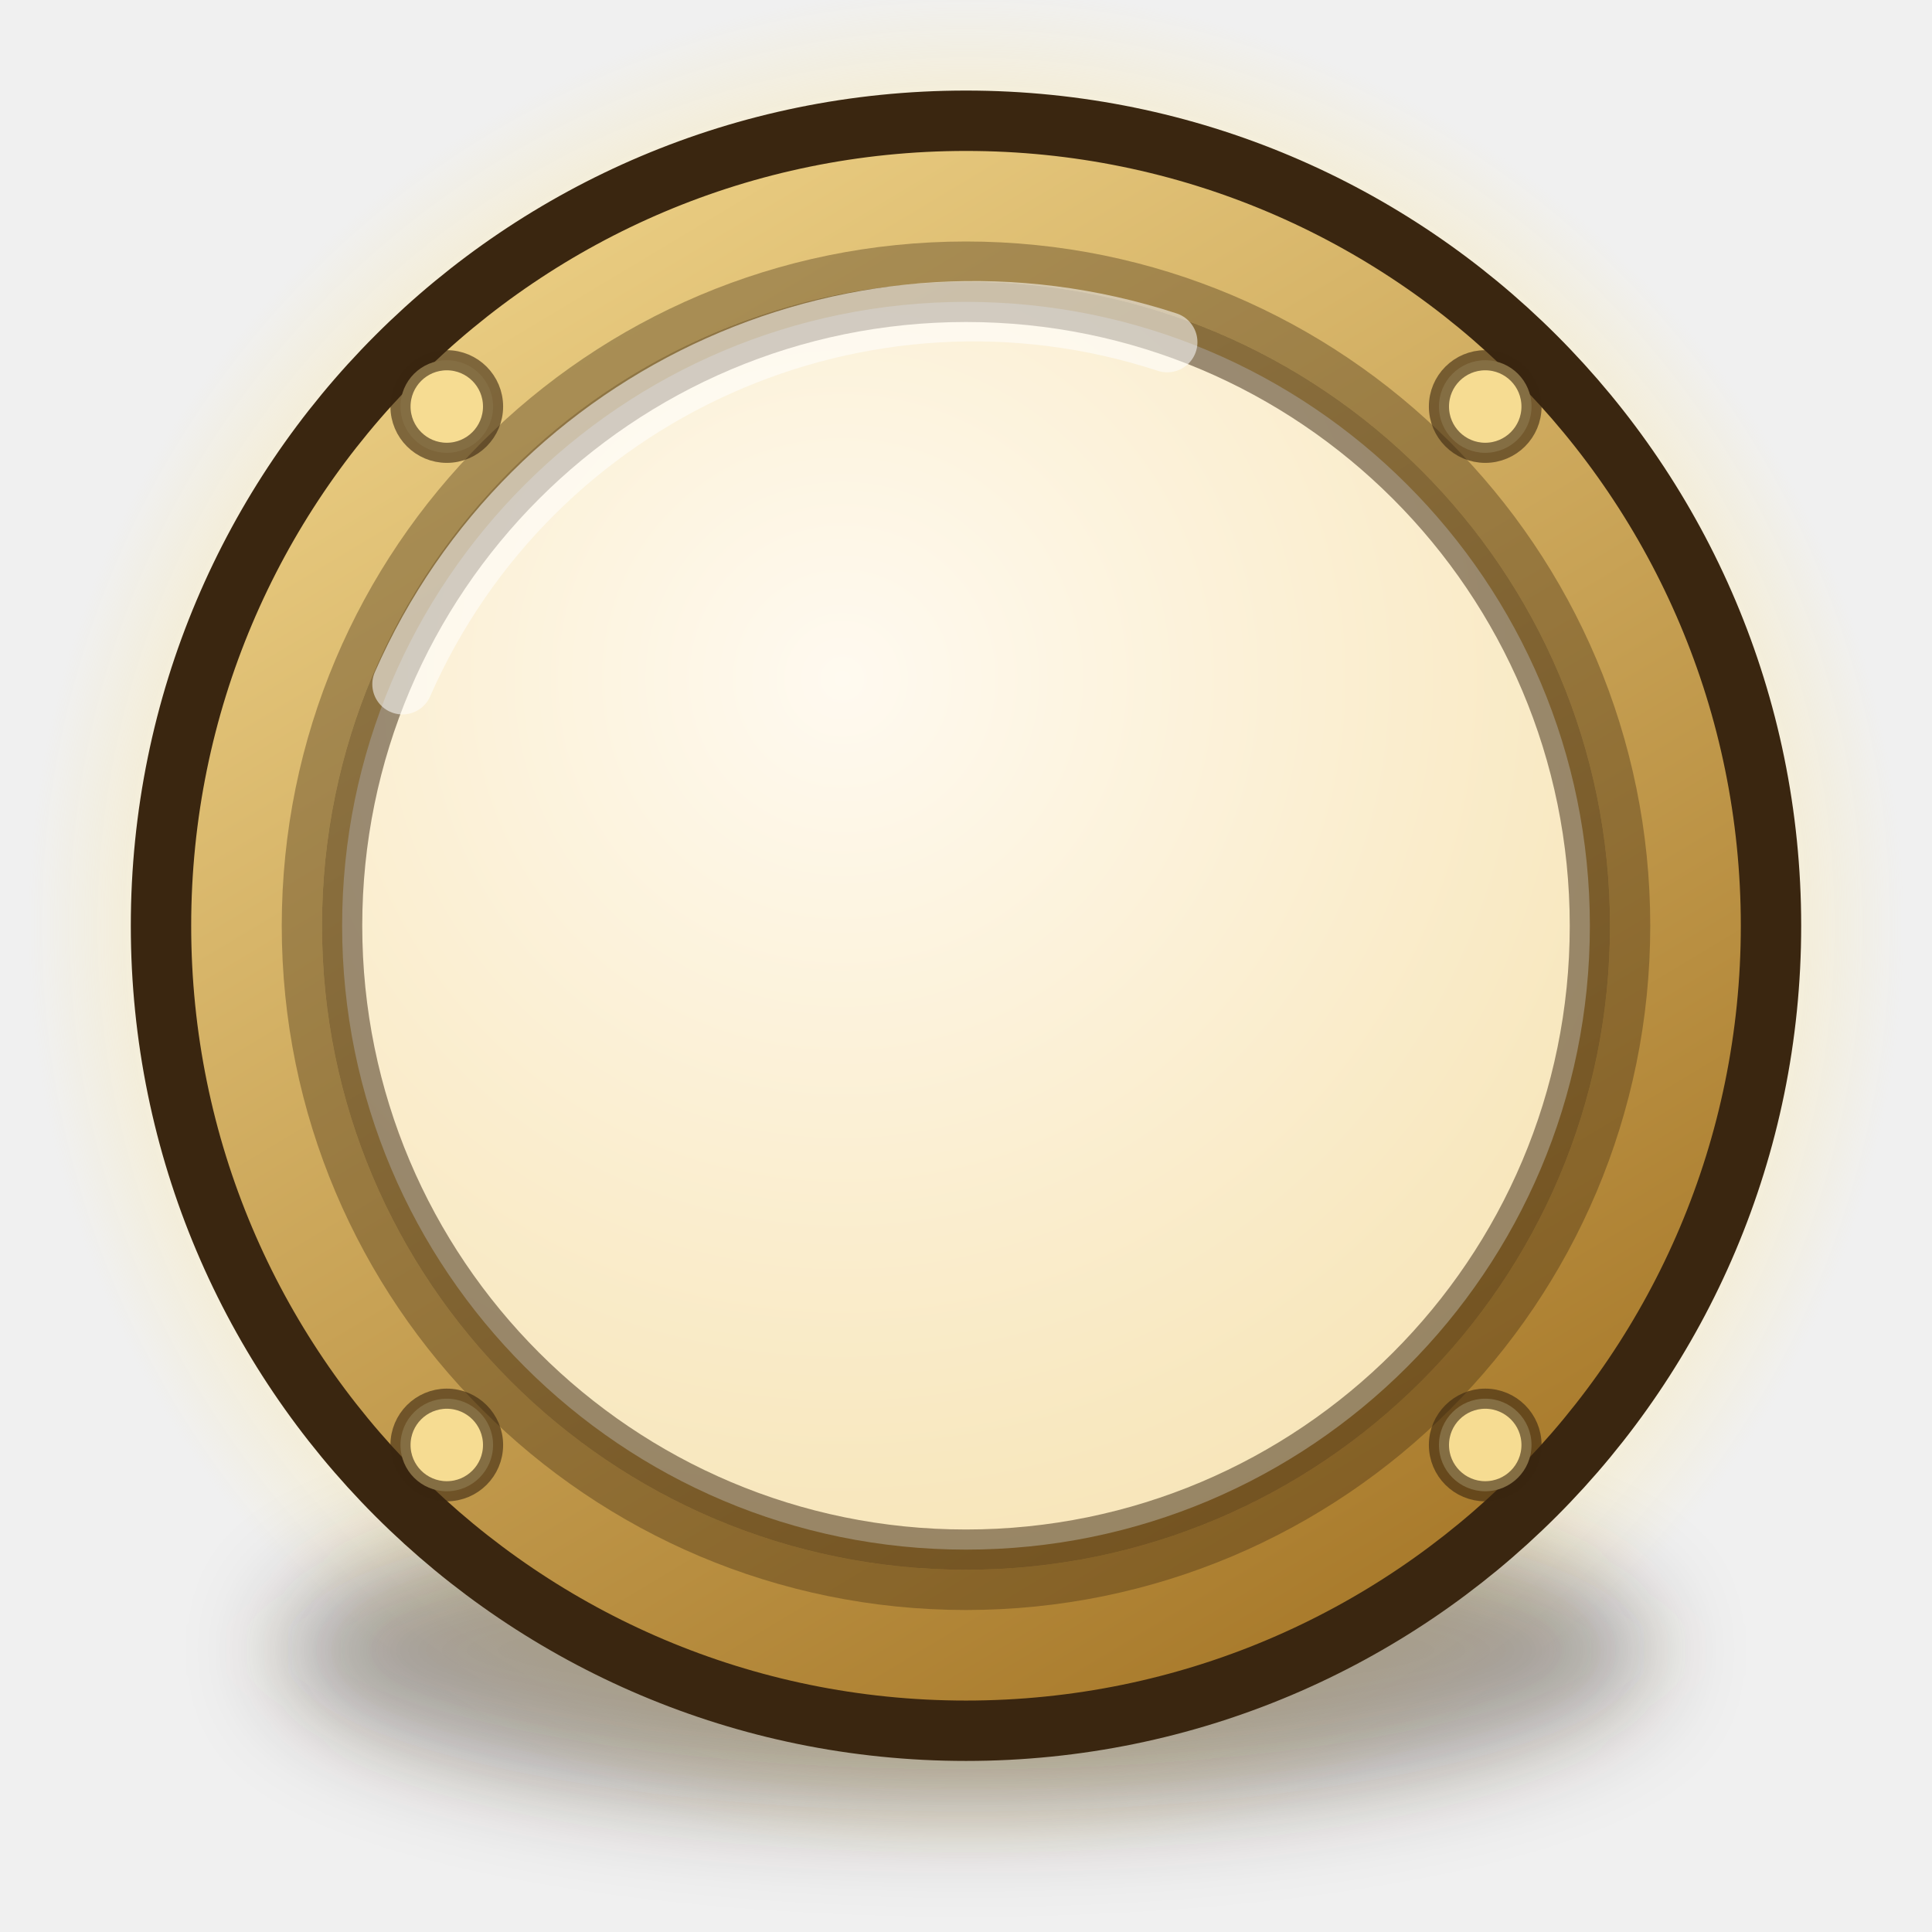
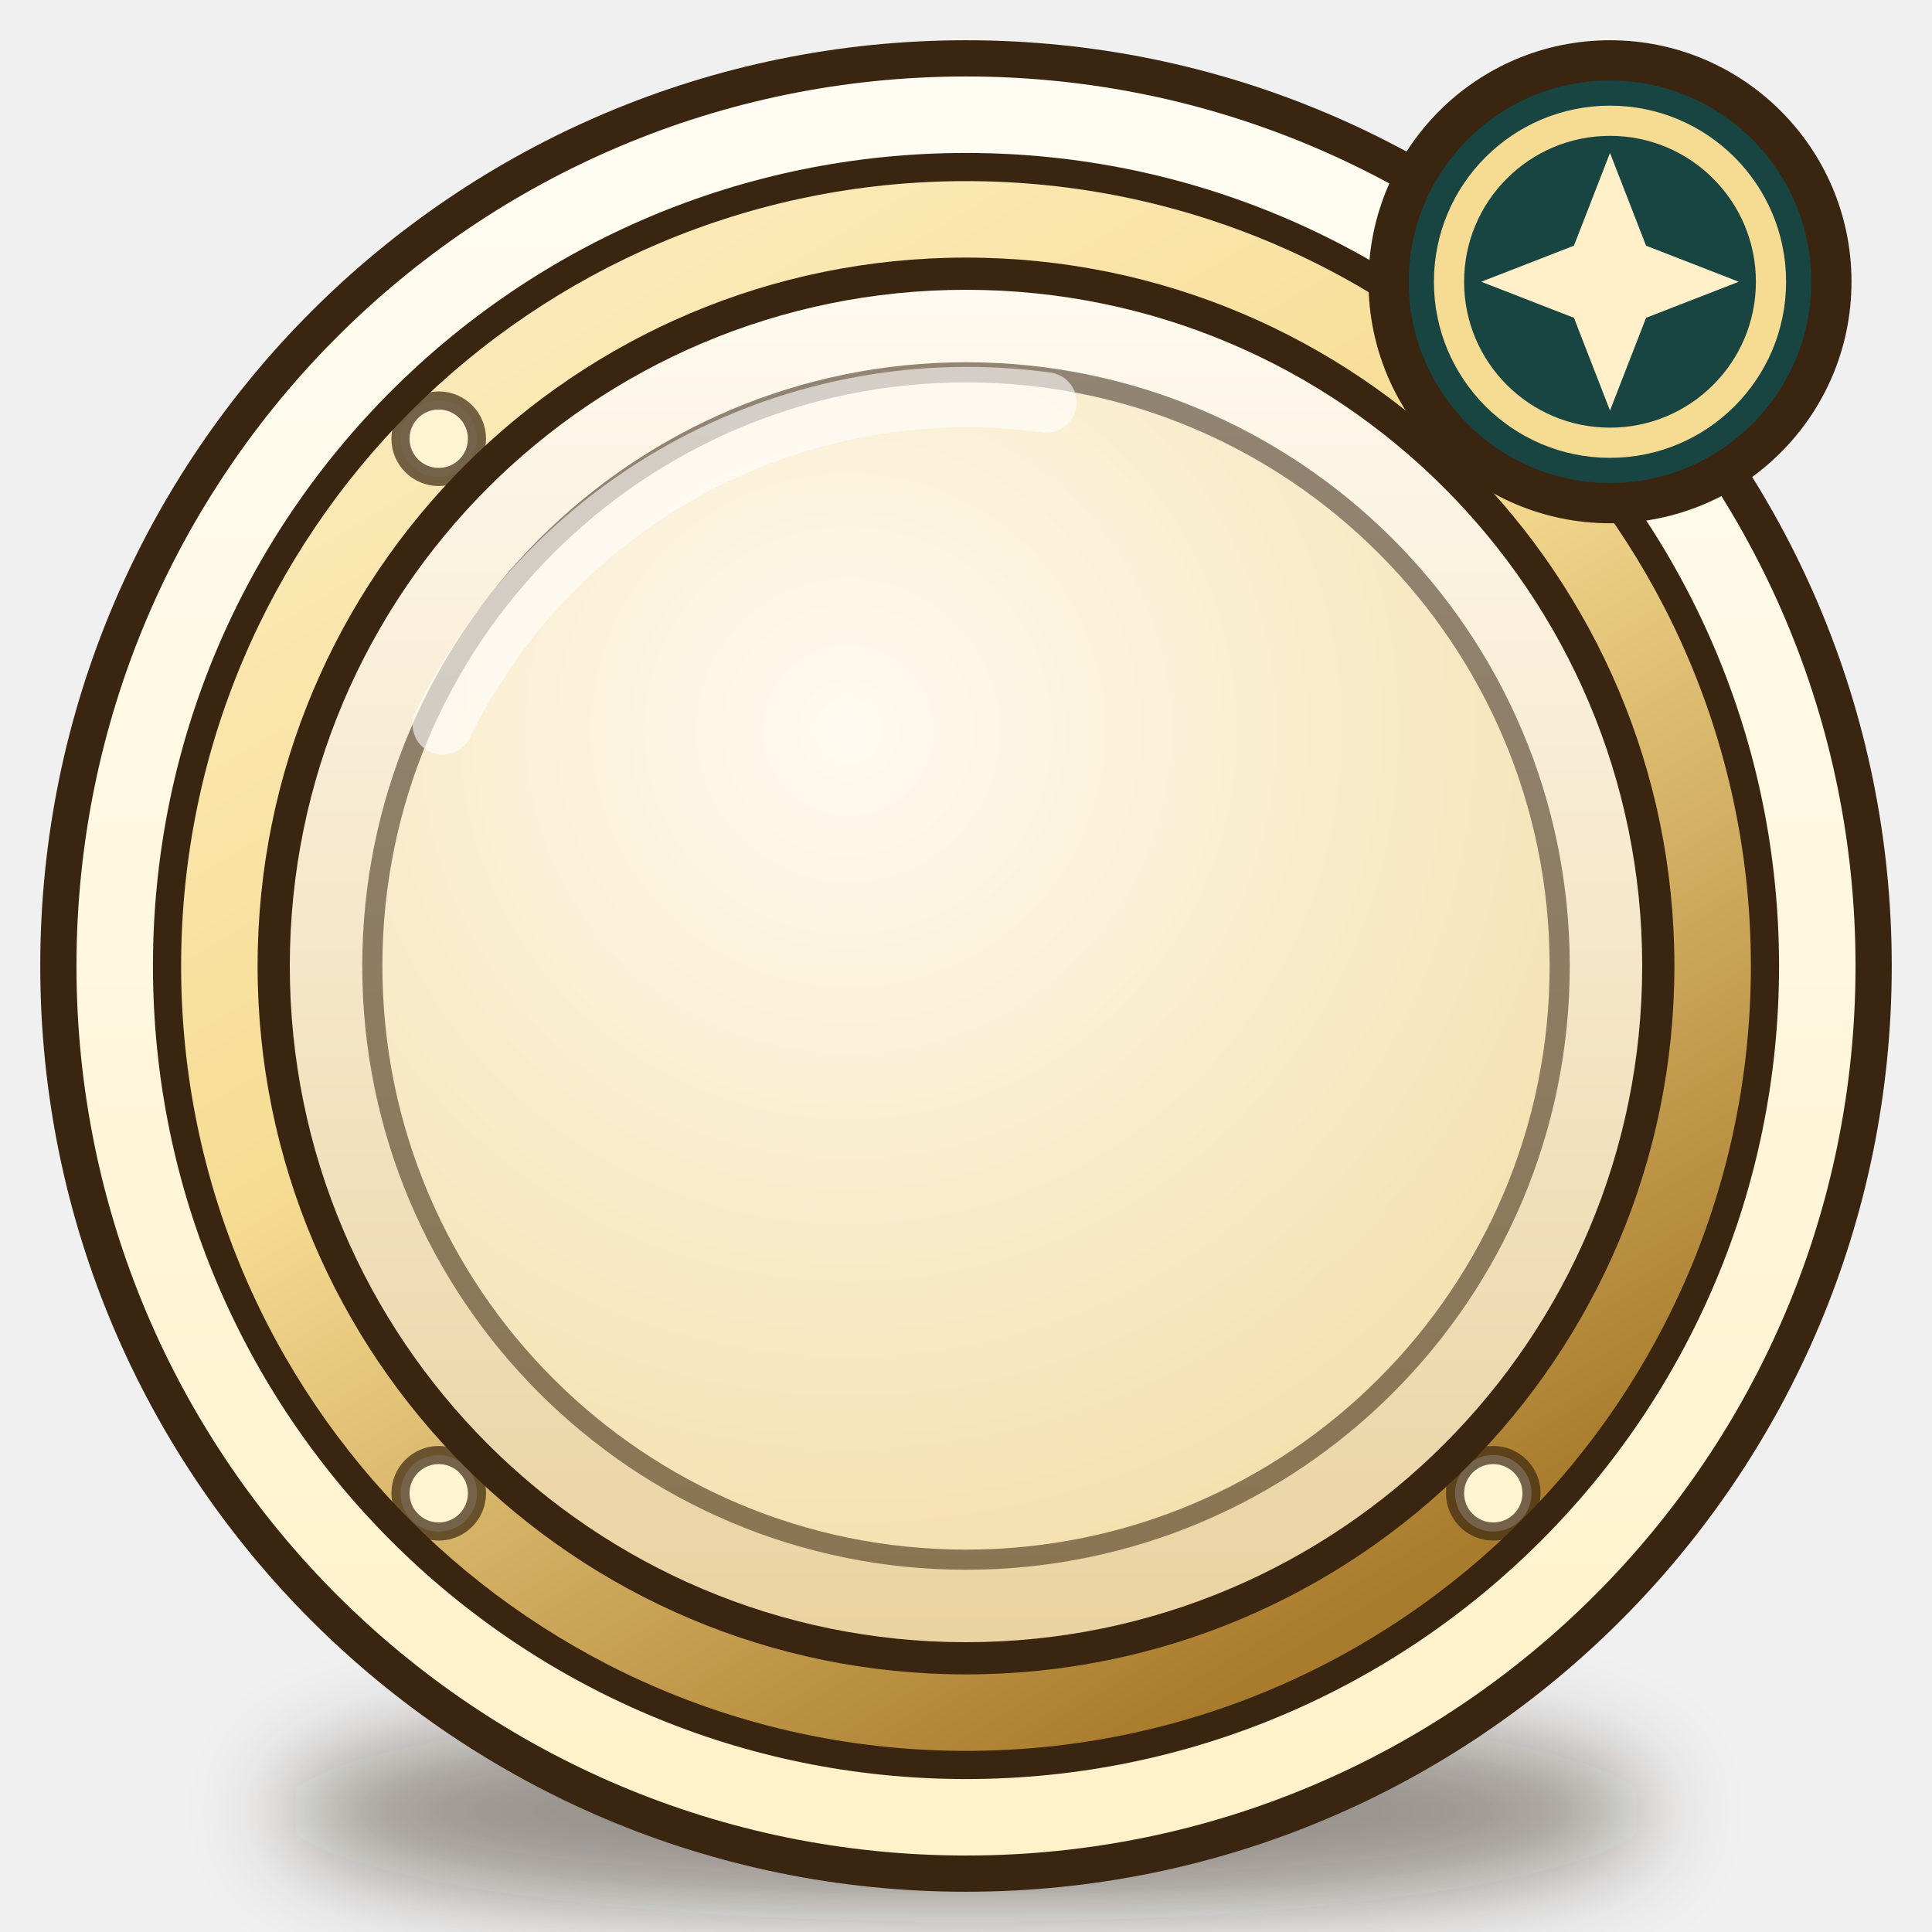
<svg xmlns="http://www.w3.org/2000/svg" viewBox="0 0 96 96" width="96" height="96">
  <defs>
-     <linearGradient id="rg" x1="0" y1="0" x2=".6" y2="1">
-       <stop offset="0" stop-color="#f6dc92" />
+     <linearGradient id="ac" x1="0" y1="0" x2=".6" y2="1">
+       <stop offset="0" stop-color="#fff0c9" />
+       <stop offset=".5" stop-color="#f6dc92" />
      <stop offset="1" stop-color="#a97b2c" />
+     </linearGradient>
+     <linearGradient id="ol" x1="0" y1="0" x2="0" y2="1">
+       <stop offset="0" stop-color="#fffdf4" />
+       <stop offset="1" stop-color="#fff1c8" />
+     </linearGradient>
+     <linearGradient id="cb" x1="0" y1="0" x2="0" y2="1">
+       <stop offset="0" stop-color="#fffaf0" />
+       <stop offset="1" stop-color="#ead2a0" />
    </linearGradient>
    <radialGradient id="fc" cx=".4" cy=".3" r=".85">
      <stop offset="0" stop-color="#fffaf0" />
-       <stop offset="1" stop-color="#f6e2b0" />
+       <stop offset="1" stop-color="#f3dca4" />
    </radialGradient>
    <filter id="sh" x="-30%" y="-30%" width="160%" height="170%">
      <feGaussianBlur stdDeviation="2.4" />
    </filter>
-     <radialGradient id="gl" cx=".5" cy=".5" r=".5">
-       <stop offset=".6" stop-color="#ffe796" stop-opacity=".9" />
-       <stop offset="1" stop-color="#ffe796" stop-opacity="0" />
-     </radialGradient>
  </defs>
-   <circle cx="48" cy="46" r="47" fill="url(#gl)" />
-   <ellipse cx="48" cy="82" rx="34" ry="8" fill="#2a1a08" opacity=".38" filter="url(#sh)" />
-   <circle cx="48" cy="46" r="40" fill="url(#rg)" stroke="#3a2610" stroke-width="3" />
-   <circle cx="48" cy="46" r="33" fill="none" stroke="#3a2610" stroke-opacity=".35" stroke-width="2" />
-   <circle cx="48" cy="46" r="31" fill="url(#fc)" stroke="#3a2610" stroke-opacity=".5" stroke-width="2" />
-   <path d="M20,34 A31,31 0 0 1 58,17" fill="none" stroke="#fff" stroke-opacity=".55" stroke-width="3" stroke-linecap="round" />
-   <circle cx="73.8" cy="71.8" r="2.3" fill="#f6dc92" stroke="#3a2610" stroke-opacity=".6" stroke-width="1" />
-   <circle cx="22.2" cy="71.8" r="2.3" fill="#f6dc92" stroke="#3a2610" stroke-opacity=".6" stroke-width="1" />
-   <circle cx="22.2" cy="20.2" r="2.3" fill="#f6dc92" stroke="#3a2610" stroke-opacity=".6" stroke-width="1" />
-   <circle cx="73.8" cy="20.2" r="2.3" fill="#f6dc92" stroke="#3a2610" stroke-opacity=".6" stroke-width="1" />
-   <g id="slot" />
+   <ellipse cx="48" cy="90" rx="34" ry="5.5" fill="#1a0e04" opacity=".42" filter="url(#sh)" />
+   <circle cx="48" cy="48" r="46" fill="#3a2610" />
+   <circle cx="48" cy="48" r="44.2" fill="url(#ol)" />
+   <circle cx="48" cy="48" r="40.4" fill="#3a2610" />
+   <circle cx="48" cy="48" r="39" fill="url(#ac)" />
+   <circle cx="74.2" cy="74.2" r="1.9" fill="#fff4d2" stroke="#3a2610" stroke-opacity=".7" stroke-width=".9" />
+   <circle cx="21.8" cy="74.2" r="1.9" fill="#fff4d2" stroke="#3a2610" stroke-opacity=".7" stroke-width=".9" />
+   <circle cx="21.8" cy="21.8" r="1.9" fill="#fff4d2" stroke="#3a2610" stroke-opacity=".7" stroke-width=".9" />
+   <circle cx="74.2" cy="21.8" r="1.9" fill="#fff4d2" stroke="#3a2610" stroke-opacity=".7" stroke-width=".9" />
+   <circle cx="48" cy="48" r="35.2" fill="#3a2610" />
+   <circle cx="48" cy="48" r="33.6" fill="url(#cb)" />
+   <circle cx="48" cy="48" r="30" fill="#3a2610" opacity=".55" />
+   <circle cx="48" cy="48" r="29" fill="url(#fc)" />
+   <path d="M22,36 A29,29 0 0 1 52,20" fill="none" stroke="#fff" stroke-opacity=".6" stroke-width="3" stroke-linecap="round" />
+   <g transform="translate(80,14)">
+     <circle r="12" fill="#3a2610" />
+     <circle r="10" fill="#184441" />
+     <circle r="8" fill="none" stroke="#f6dc92" stroke-width="1.5" />
+     <path d="M0,-6.4 L1.792,-1.792 L6.4,0 L1.792,1.792 L0,6.4 L-1.792,1.792 L-6.4,0 L-1.792,-1.792Z" fill="#fff0c9" />
+   </g>
</svg>
